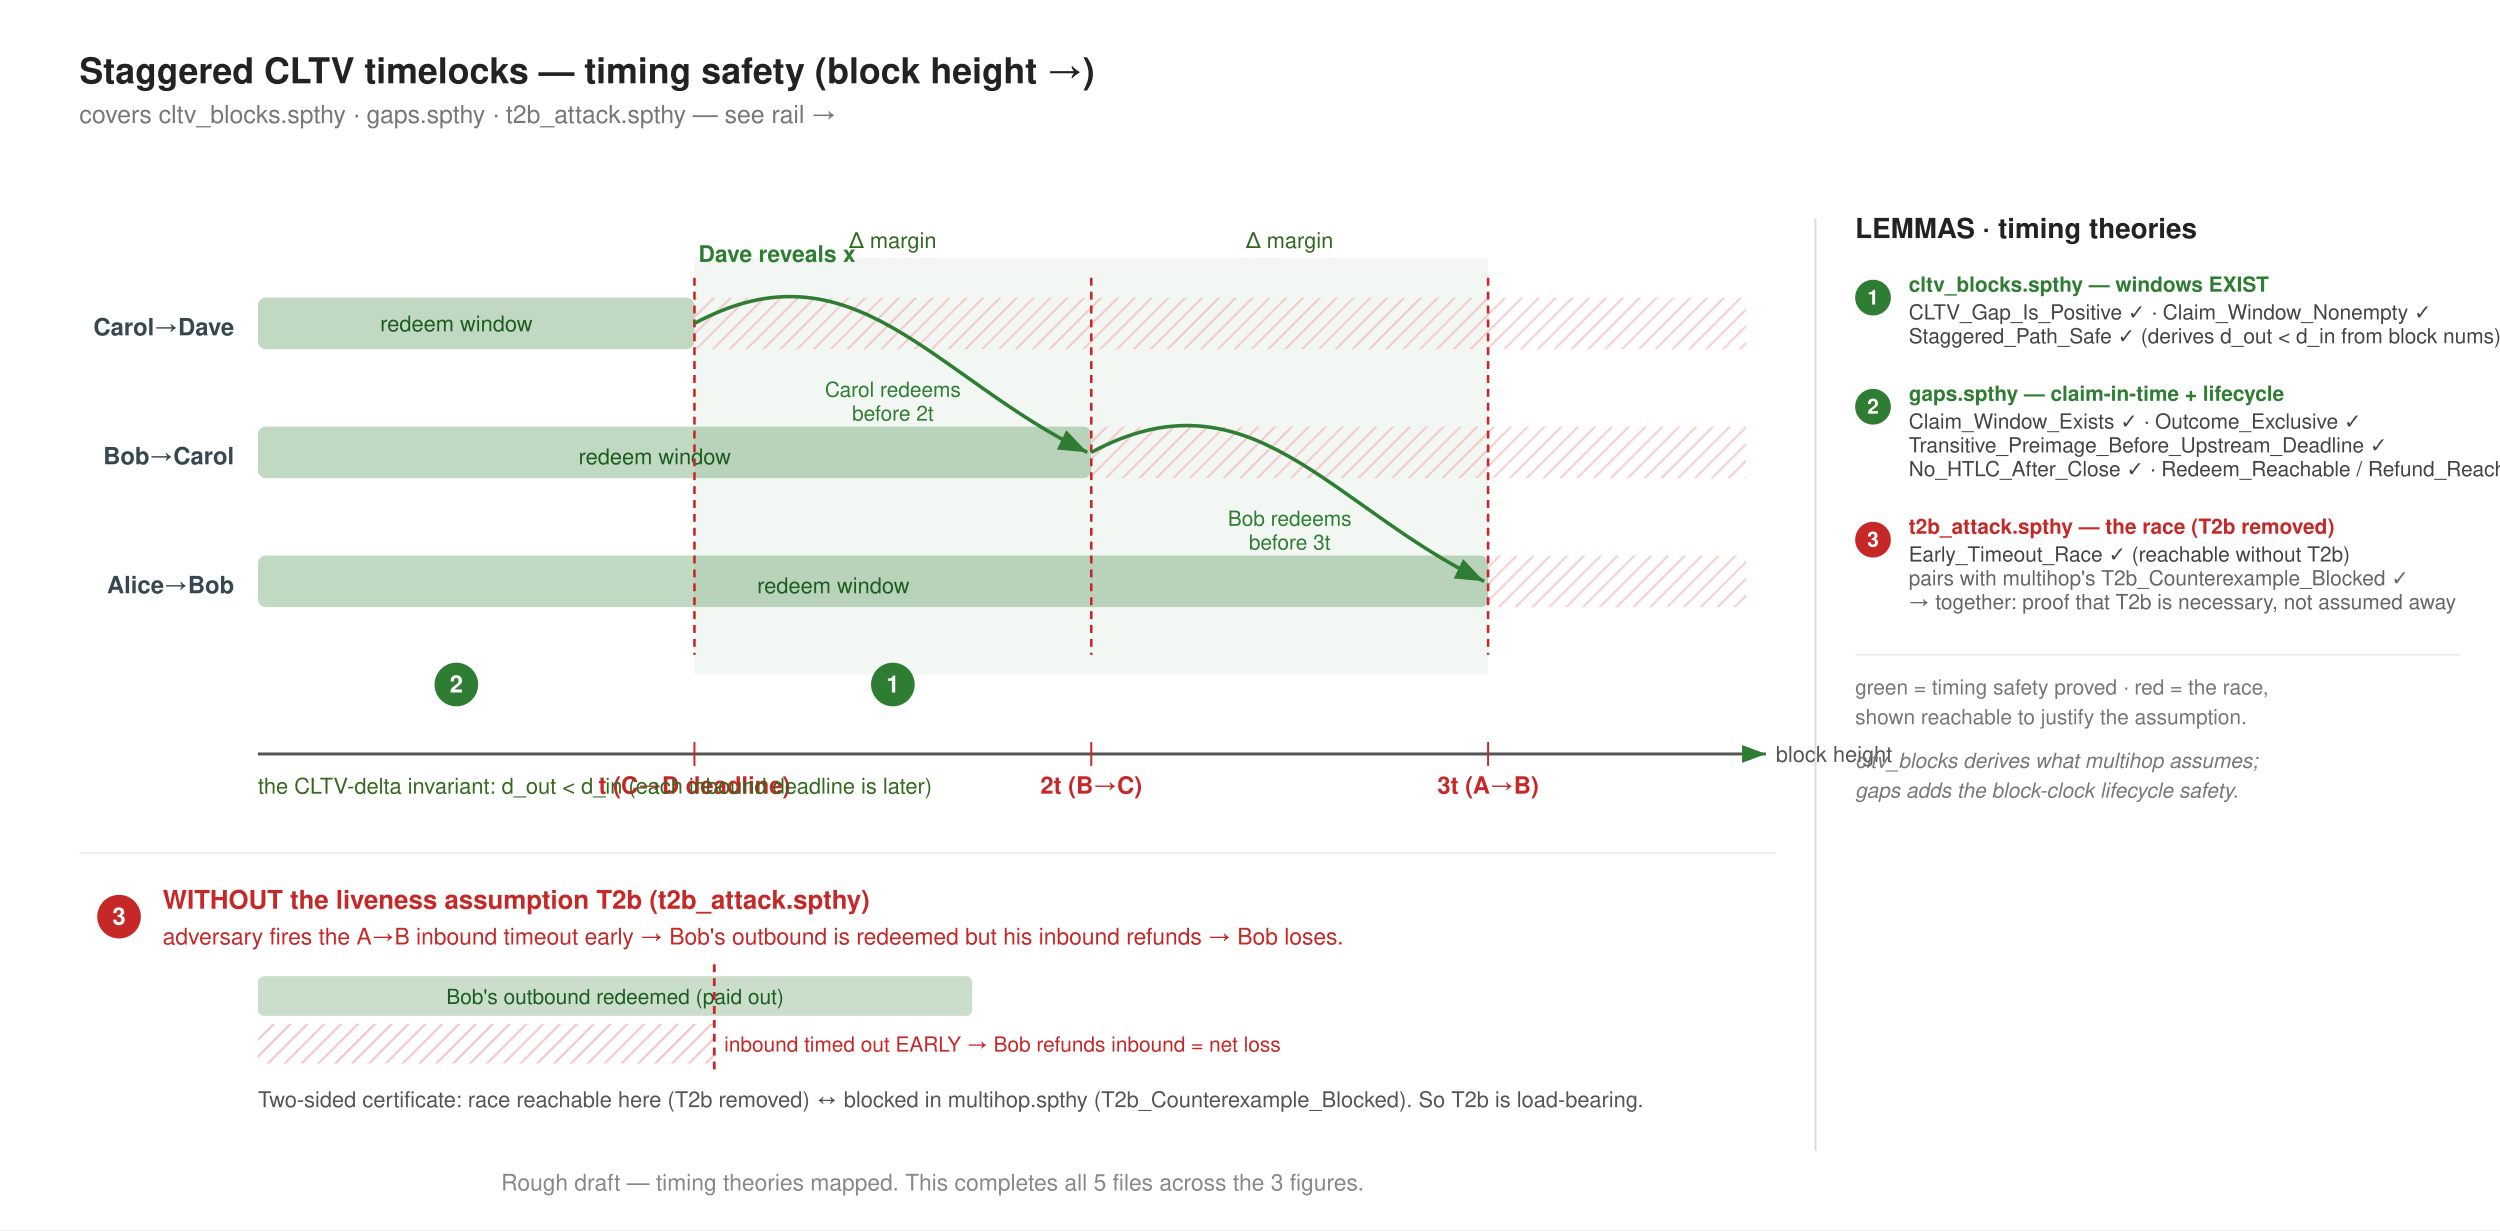
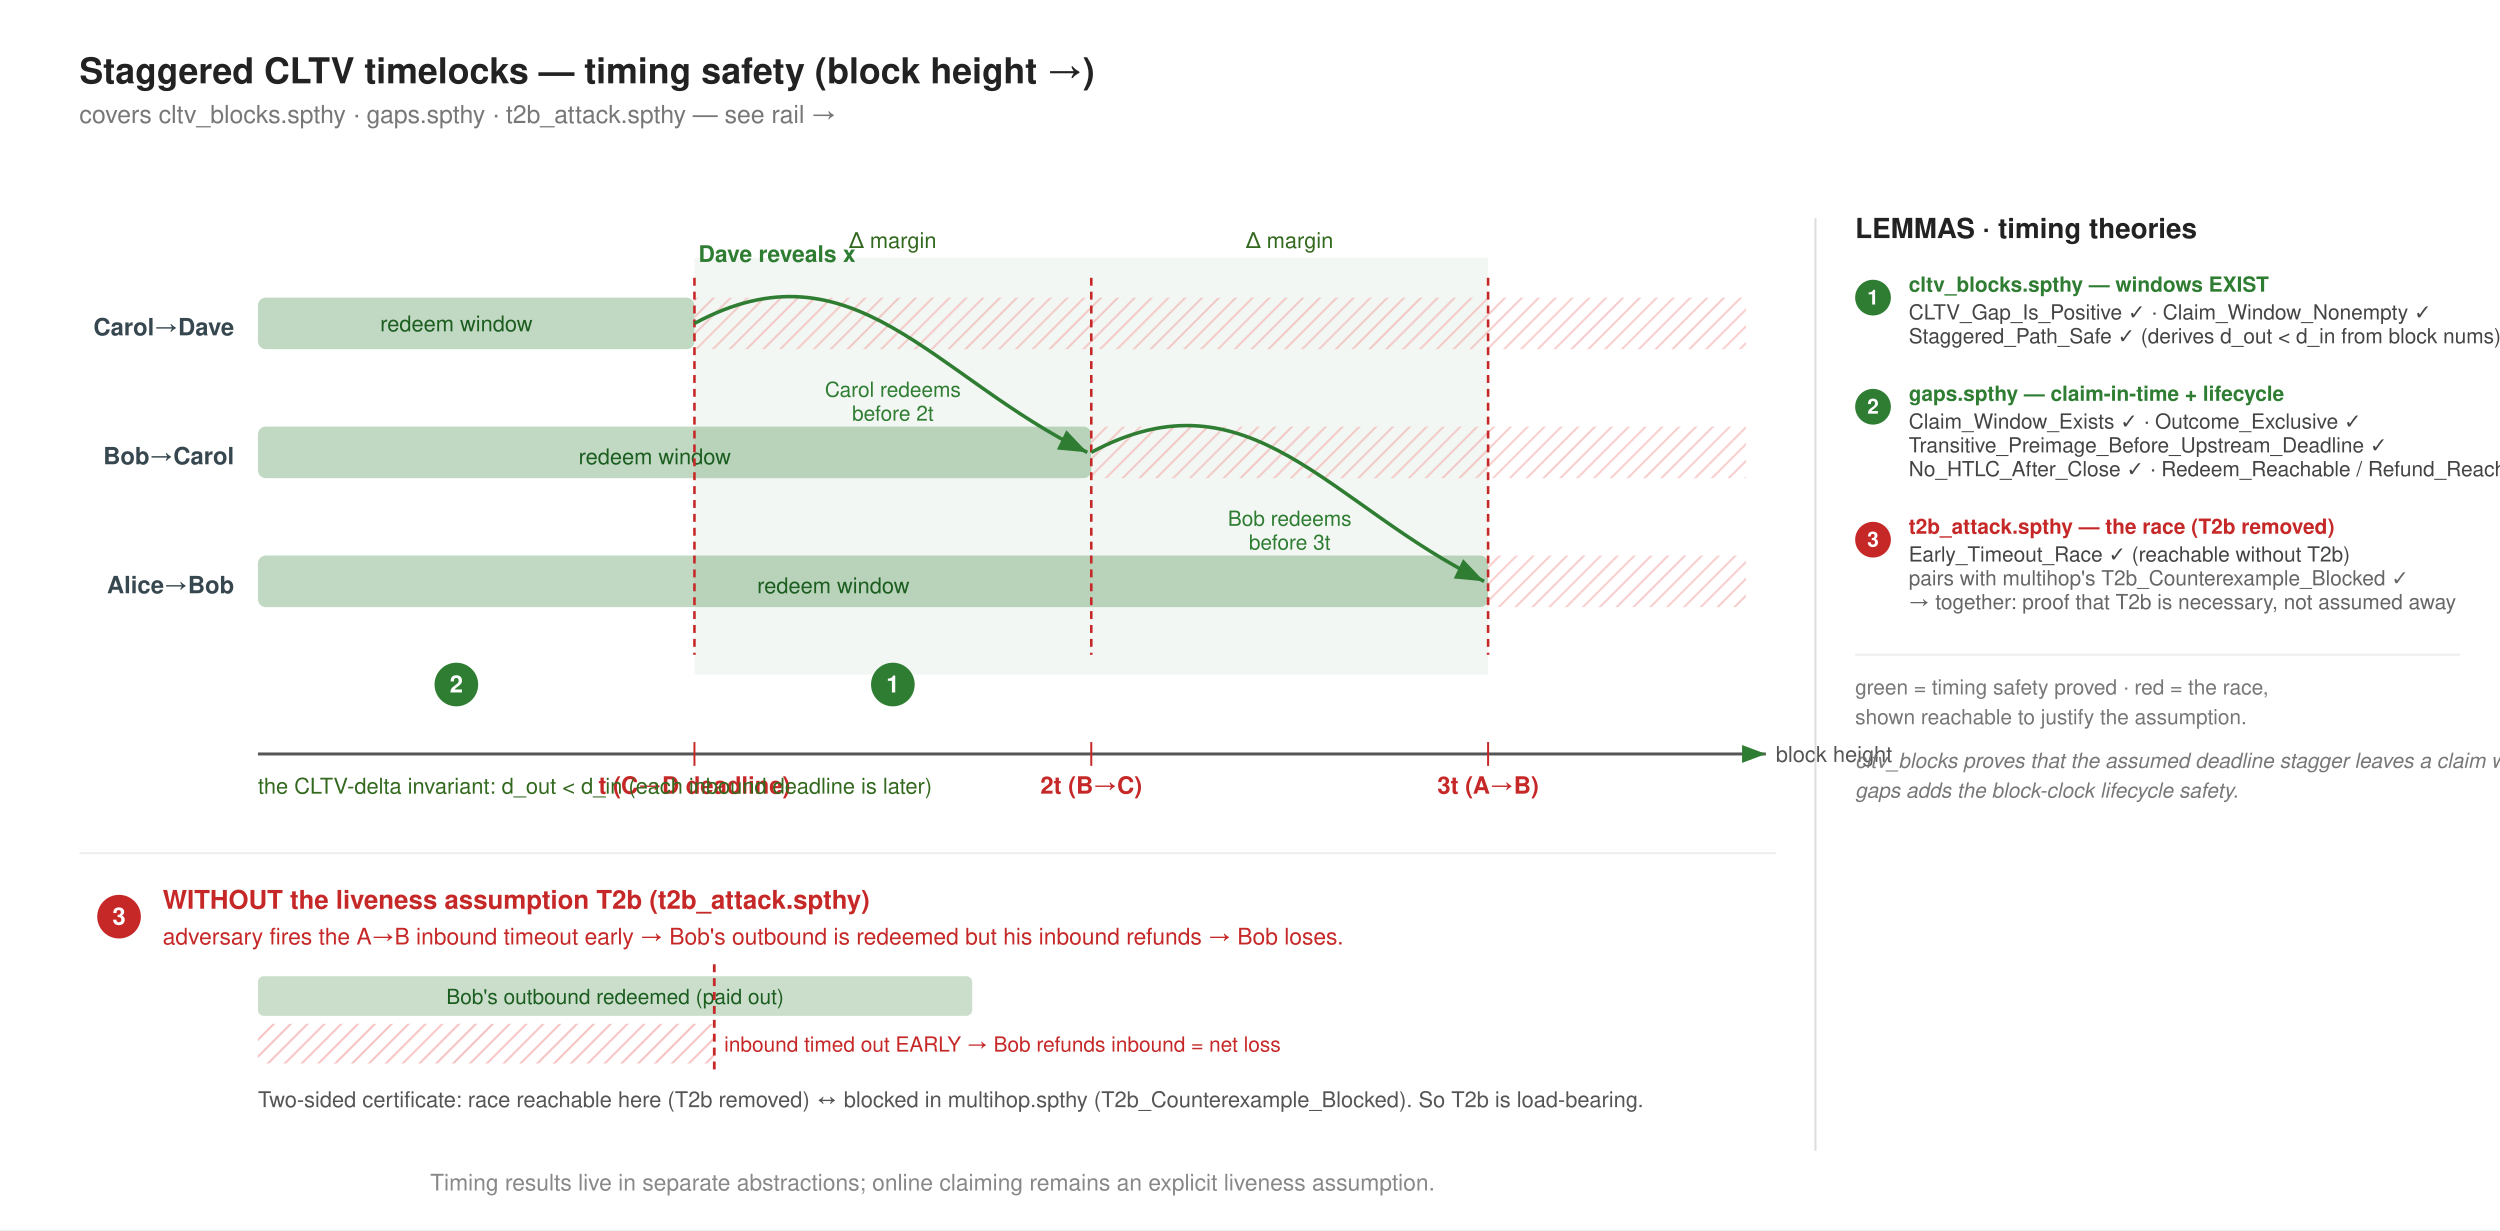
<svg xmlns="http://www.w3.org/2000/svg" width="1260" height="620" viewBox="0 0 1260 620" font-family="Segoe UI, Helvetica, Arial, sans-serif">
  <defs>
    <marker id="ag" markerWidth="10" markerHeight="10" refX="8" refY="3" orient="auto">
      <path d="M0,0 L8,3 L0,6 Z" fill="#2e7d32" />
    </marker>
    <marker id="ar" markerWidth="10" markerHeight="10" refX="8" refY="3" orient="auto">
      <path d="M0,0 L8,3 L0,6 Z" fill="#c62828" />
    </marker>
    <pattern id="hatch" width="6" height="6" patternTransform="rotate(45)" patternUnits="userSpaceOnUse">
      <line x1="0" y1="0" x2="0" y2="6" stroke="#ef9a9a" stroke-width="2" />
    </pattern>
  </defs>
  <rect x="0" y="0" width="1260" height="620" fill="#ffffff" />
  <text x="40" y="42" font-size="18" font-weight="700" fill="#222">Staggered CLTV timelocks — timing safety  (block height →)</text>
  <text x="40" y="62" font-size="12.5" fill="#777">covers cltv_blocks.spthy · gaps.spthy · t2b_attack.spthy — see rail →</text>
  <rect x="350" y="130" width="200" height="210" fill="#2e7d32" opacity="0.06" />
  <rect x="550" y="130" width="200" height="210" fill="#2e7d32" opacity="0.06" />
  <g font-size="12" font-weight="600" fill="#37474f" text-anchor="end">
    <text x="118" y="169">Carol→Dave</text>
    <text x="118" y="234">Bob→Carol</text>
    <text x="118" y="299">Alice→Bob</text>
  </g>
  <rect x="130" y="150" width="220" height="26" rx="4" fill="#2e7d32" opacity="0.30" />
  <rect x="350" y="150" width="530" height="26" fill="url(#hatch)" opacity="0.5" />
  <rect x="130" y="215" width="420" height="26" rx="4" fill="#2e7d32" opacity="0.30" />
  <rect x="550" y="215" width="330" height="26" fill="url(#hatch)" opacity="0.5" />
  <rect x="130" y="280" width="620" height="26" rx="4" fill="#2e7d32" opacity="0.30" />
  <rect x="750" y="280" width="130" height="26" fill="url(#hatch)" opacity="0.5" />
  <text x="230" y="167" font-size="11" fill="#1b5e20" text-anchor="middle">redeem window</text>
  <text x="330" y="234" font-size="11" fill="#1b5e20" text-anchor="middle">redeem window</text>
  <text x="420" y="299" font-size="11" fill="#1b5e20" text-anchor="middle">redeem window</text>
  <g stroke="#c62828" stroke-width="1.3" stroke-dasharray="4,3">
    <line x1="350" y1="140" x2="350" y2="330" />
    <line x1="550" y1="140" x2="550" y2="330" />
    <line x1="750" y1="140" x2="750" y2="330" />
  </g>
  <text x="352" y="132" font-size="11.5" font-weight="700" fill="#2e7d32">Dave reveals x</text>
  <path d="M350,163 C 430,120 470,190 548,228" fill="none" stroke="#2e7d32" stroke-width="1.8" marker-end="url(#ag)" />
  <path d="M550,228 C 630,185 670,255 748,293" fill="none" stroke="#2e7d32" stroke-width="1.8" marker-end="url(#ag)" />
  <text x="450" y="200" font-size="10.5" fill="#2e7d32" text-anchor="middle">Carol redeems</text>
  <text x="450" y="212" font-size="10.5" fill="#2e7d32" text-anchor="middle">before 2t</text>
  <text x="650" y="265" font-size="10.5" fill="#2e7d32" text-anchor="middle">Bob redeems</text>
  <text x="650" y="277" font-size="10.5" fill="#2e7d32" text-anchor="middle">before 3t</text>
  <text x="450" y="125" font-size="11" fill="#33691e" text-anchor="middle">Δ margin</text>
  <text x="650" y="125" font-size="11" fill="#33691e" text-anchor="middle">Δ margin</text>
  <circle cx="450" cy="345" r="11" fill="#2e7d32" />
  <text x="450" y="349" font-size="12" font-weight="700" fill="#fff" text-anchor="middle">1</text>
  <circle cx="230" cy="345" r="11" fill="#2e7d32" />
  <text x="230" y="349" font-size="12" font-weight="700" fill="#fff" text-anchor="middle">2</text>
  <line x1="130" y1="380" x2="890" y2="380" stroke="#555" stroke-width="1.5" marker-end="url(#ag)" />
  <g font-size="12" fill="#c62828" text-anchor="middle" font-weight="600">
    <line x1="350" y1="374" x2="350" y2="386" stroke="#c62828" />
    <text x="350" y="400">t  (C→D deadline)</text>
    <line x1="550" y1="374" x2="550" y2="386" stroke="#c62828" />
    <text x="550" y="400">2t (B→C)</text>
    <line x1="750" y1="374" x2="750" y2="386" stroke="#c62828" />
    <text x="750" y="400">3t (A→B)</text>
  </g>
  <text x="895" y="384" font-size="11" fill="#555">block height</text>
  <text x="130" y="400" font-size="11" fill="#33691e">the CLTV-delta invariant: d_out &lt; d_in  (each inbound deadline is later)</text>
  <line x1="40" y1="430" x2="895" y2="430" stroke="#eee" />
  <circle cx="60" cy="462" r="11" fill="#c62828" />
  <text x="60" y="466" font-size="12" font-weight="700" fill="#fff" text-anchor="middle">3</text>
  <text x="82" y="458" font-size="13" font-weight="700" fill="#c62828">WITHOUT the liveness assumption T2b  (t2b_attack.spthy)</text>
  <text x="82" y="476" font-size="11.5" fill="#c62828">adversary fires the A→B inbound timeout early → Bob's outbound is redeemed but his inbound refunds → Bob loses.</text>
  <rect x="130" y="492" width="360" height="20" rx="3" fill="#2e7d32" opacity="0.25" />
  <text x="310" y="506" font-size="10.5" fill="#1b5e20" text-anchor="middle">Bob's outbound redeemed (paid out)</text>
  <rect x="130" y="516" width="230" height="20" fill="url(#hatch)" opacity="0.6" />
  <line x1="360" y1="486" x2="360" y2="542" stroke="#c62828" stroke-width="1.4" stroke-dasharray="4,3" />
  <text x="365" y="530" font-size="10.5" fill="#c62828">inbound timed out EARLY → Bob refunds inbound = net loss</text>
  <text x="130" y="558" font-size="11" fill="#555">Two-sided certificate: race reachable here (T2b removed) ↔ blocked in multihop.spthy (T2b_Counterexample_Blocked). So T2b is load-bearing.</text>
  <line x1="915" y1="110" x2="915" y2="580" stroke="#ddd" />
  <text x="935" y="120" font-size="14" font-weight="700" fill="#222">LEMMAS · timing theories</text>
  <g font-size="10.5">
    <circle cx="944" cy="150" r="9" fill="#2e7d32" />
    <text x="944" y="153.5" font-size="10.5" font-weight="700" fill="#fff" text-anchor="middle">1</text>
    <text x="962" y="147" font-weight="700" fill="#2e7d32">cltv_blocks.spthy — windows EXIST</text>
    <text x="962" y="161" fill="#444">CLTV_Gap_Is_Positive ✓ · Claim_Window_Nonempty ✓</text>
    <text x="962" y="173" fill="#444">Staggered_Path_Safe ✓  (derives d_out &lt; d_in from block nums)</text>
    <circle cx="944" cy="205" r="9" fill="#2e7d32" />
    <text x="944" y="208.5" font-size="10.5" font-weight="700" fill="#fff" text-anchor="middle">2</text>
    <text x="962" y="202" font-weight="700" fill="#2e7d32">gaps.spthy — claim-in-time + lifecycle</text>
    <text x="962" y="216" fill="#444">Claim_Window_Exists ✓ · Outcome_Exclusive ✓</text>
    <text x="962" y="228" fill="#444">Transitive_Preimage_Before_Upstream_Deadline ✓</text>
    <text x="962" y="240" fill="#444">No_HTLC_After_Close ✓ · Redeem_Reachable / Refund_Reachable ✓</text>
    <circle cx="944" cy="272" r="9" fill="#c62828" />
    <text x="944" y="275.5" font-size="10.5" font-weight="700" fill="#fff" text-anchor="middle">3</text>
    <text x="962" y="269" font-weight="700" fill="#c62828">t2b_attack.spthy — the race (T2b removed)</text>
    <text x="962" y="283" fill="#444">Early_Timeout_Race ✓  (reachable without T2b)</text>
    <text x="962" y="295" fill="#666">pairs with multihop's T2b_Counterexample_Blocked ✓</text>
    <text x="962" y="307" fill="#666">→ together: proof that T2b is necessary, not assumed away</text>
  </g>
  <line x1="935" y1="330" x2="1240" y2="330" stroke="#eee" />
  <text x="935" y="350" font-size="10.5" fill="#777">green = timing safety proved · red = the race,</text>
  <text x="935" y="365" font-size="10.5" fill="#777">shown reachable to justify the assumption.</text>
-   <text x="935" y="387" font-size="10.5" fill="#777" font-style="italic">cltv_blocks derives what multihop assumes;</text>
+   <text x="935" y="387" font-size="10.5" fill="#777" font-style="italic">cltv_blocks proves that the assumed deadline stagger leaves a claim window;</text>
  <text x="935" y="402" font-size="10.5" fill="#777" font-style="italic">gaps adds the block-clock lifecycle safety.</text>
-   <text x="470" y="600" font-size="11.5" fill="#888" text-anchor="middle">Rough draft — timing theories mapped. This completes all 5 files across the 3 figures.</text>
+   <text x="470" y="600" font-size="11.5" fill="#888" text-anchor="middle">Timing results live in separate abstractions; online claiming remains an explicit liveness assumption.</text>
</svg>
